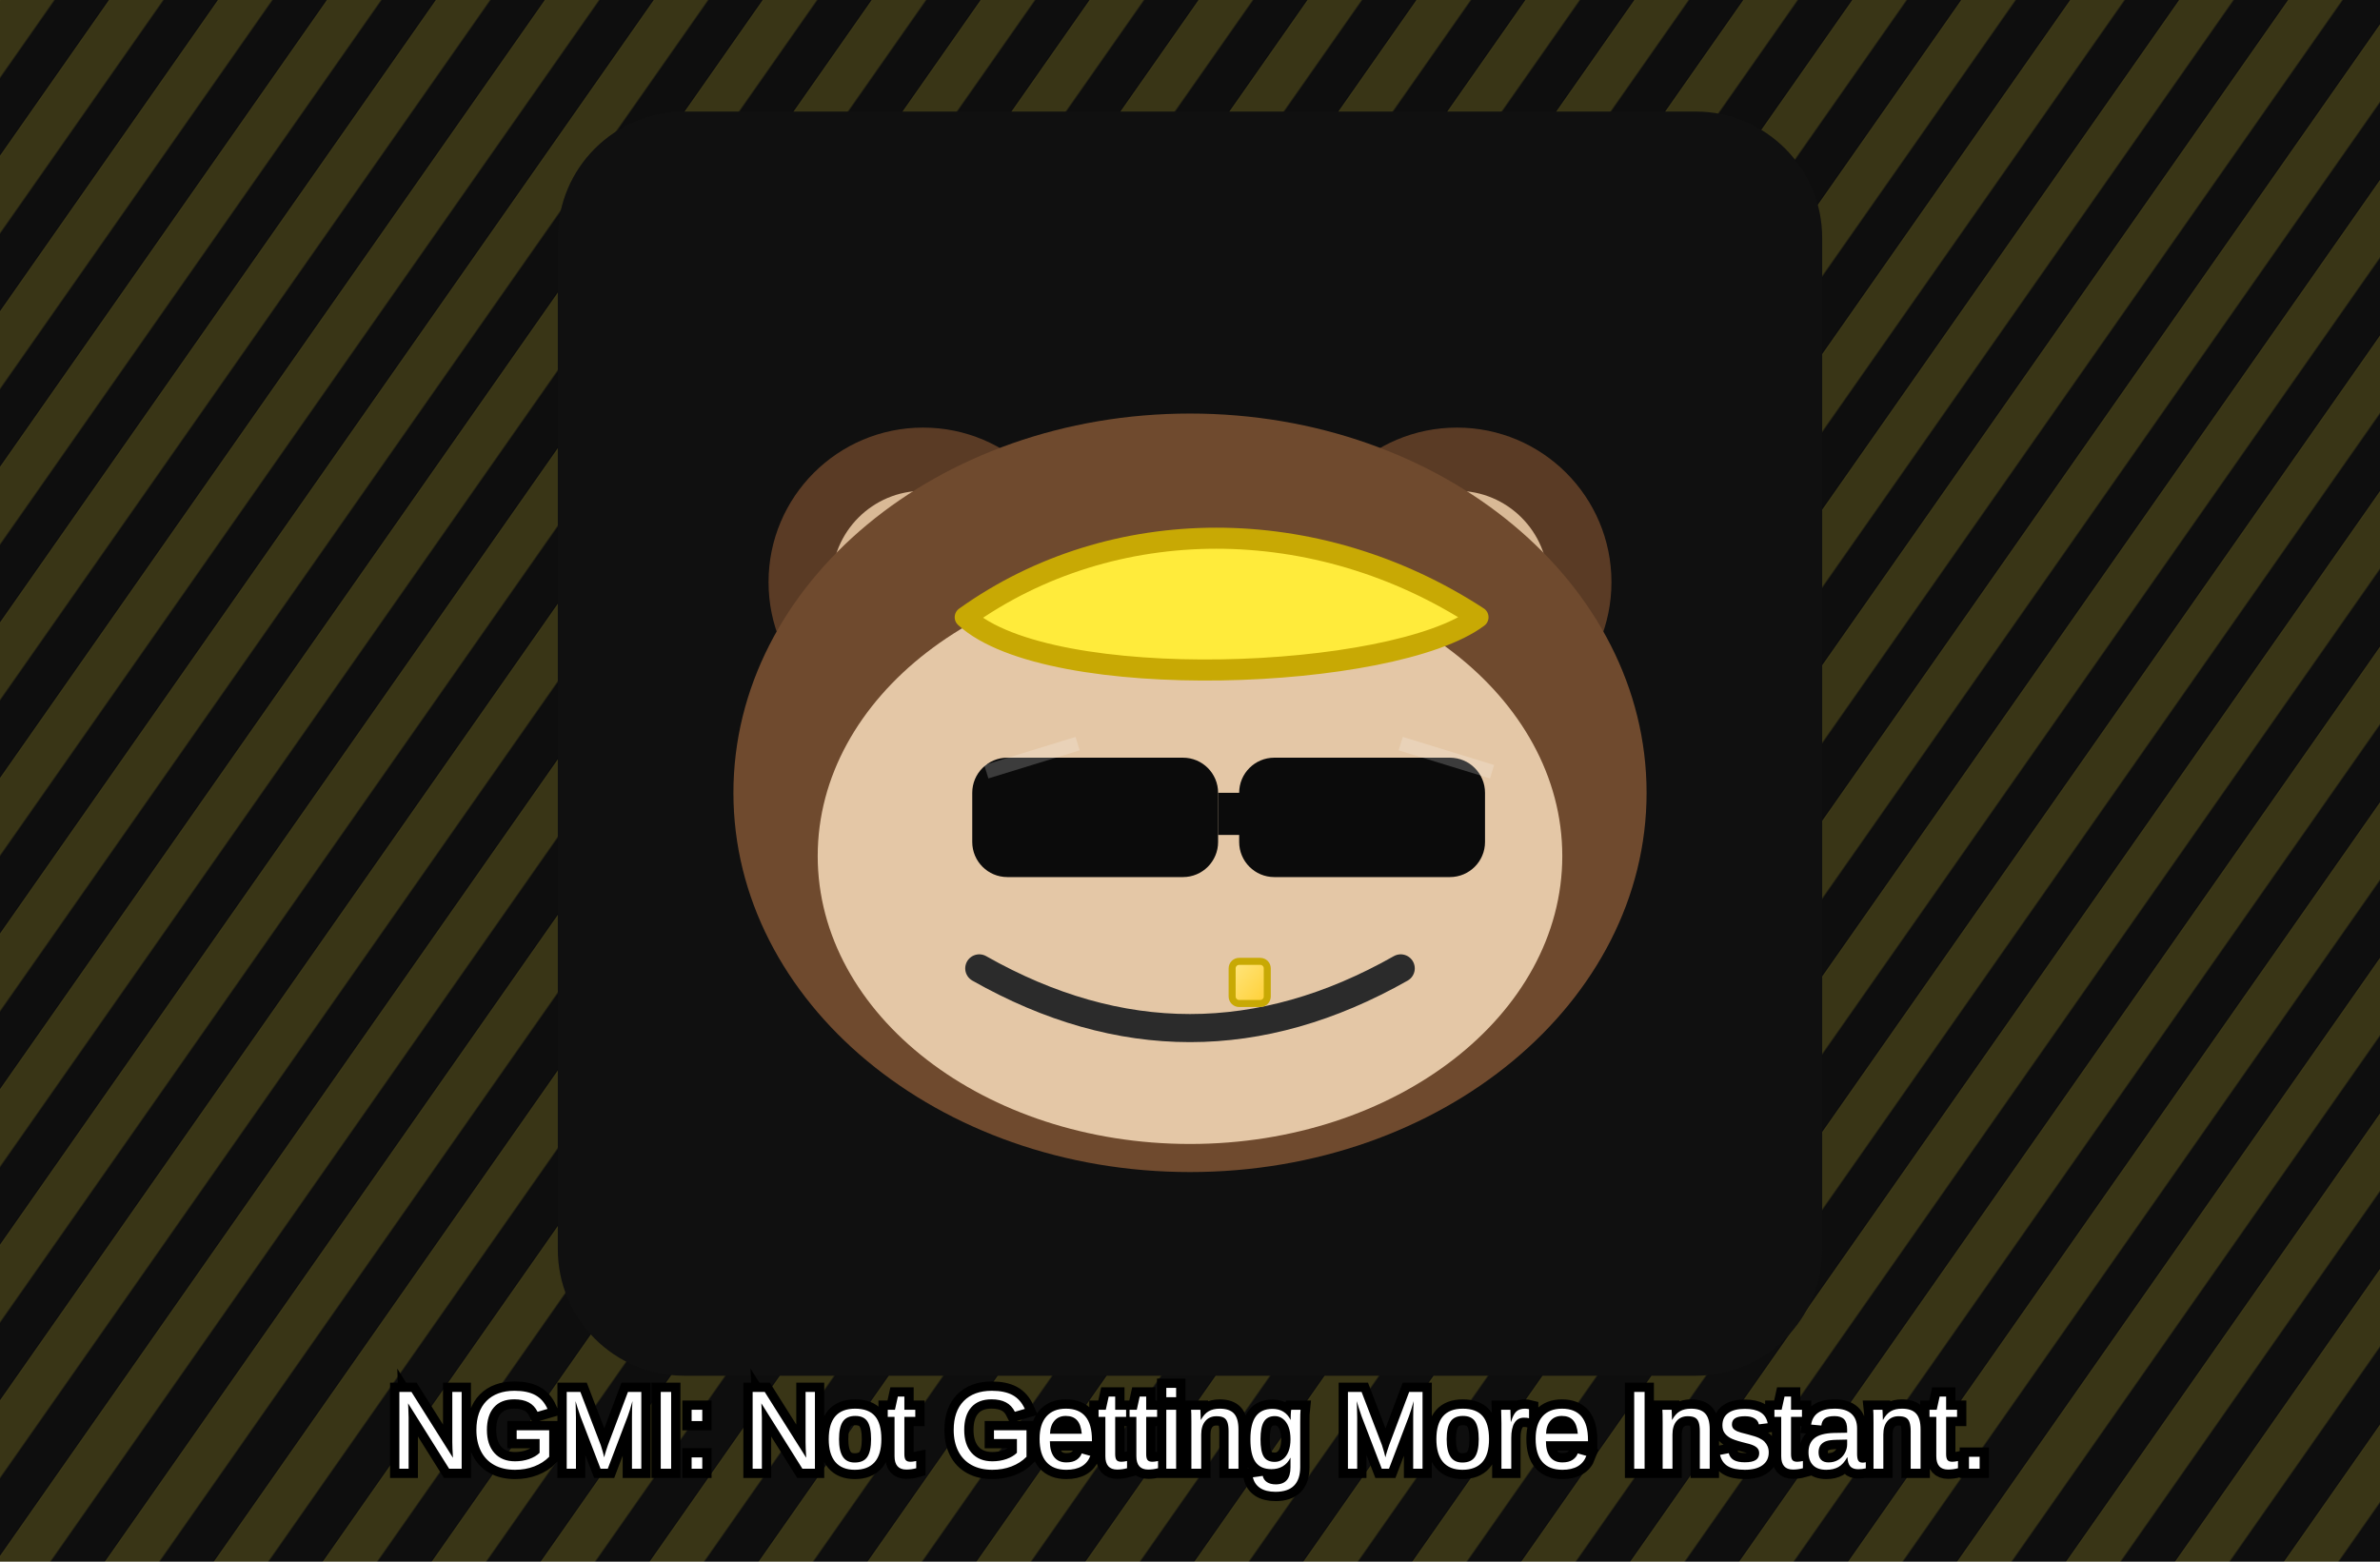
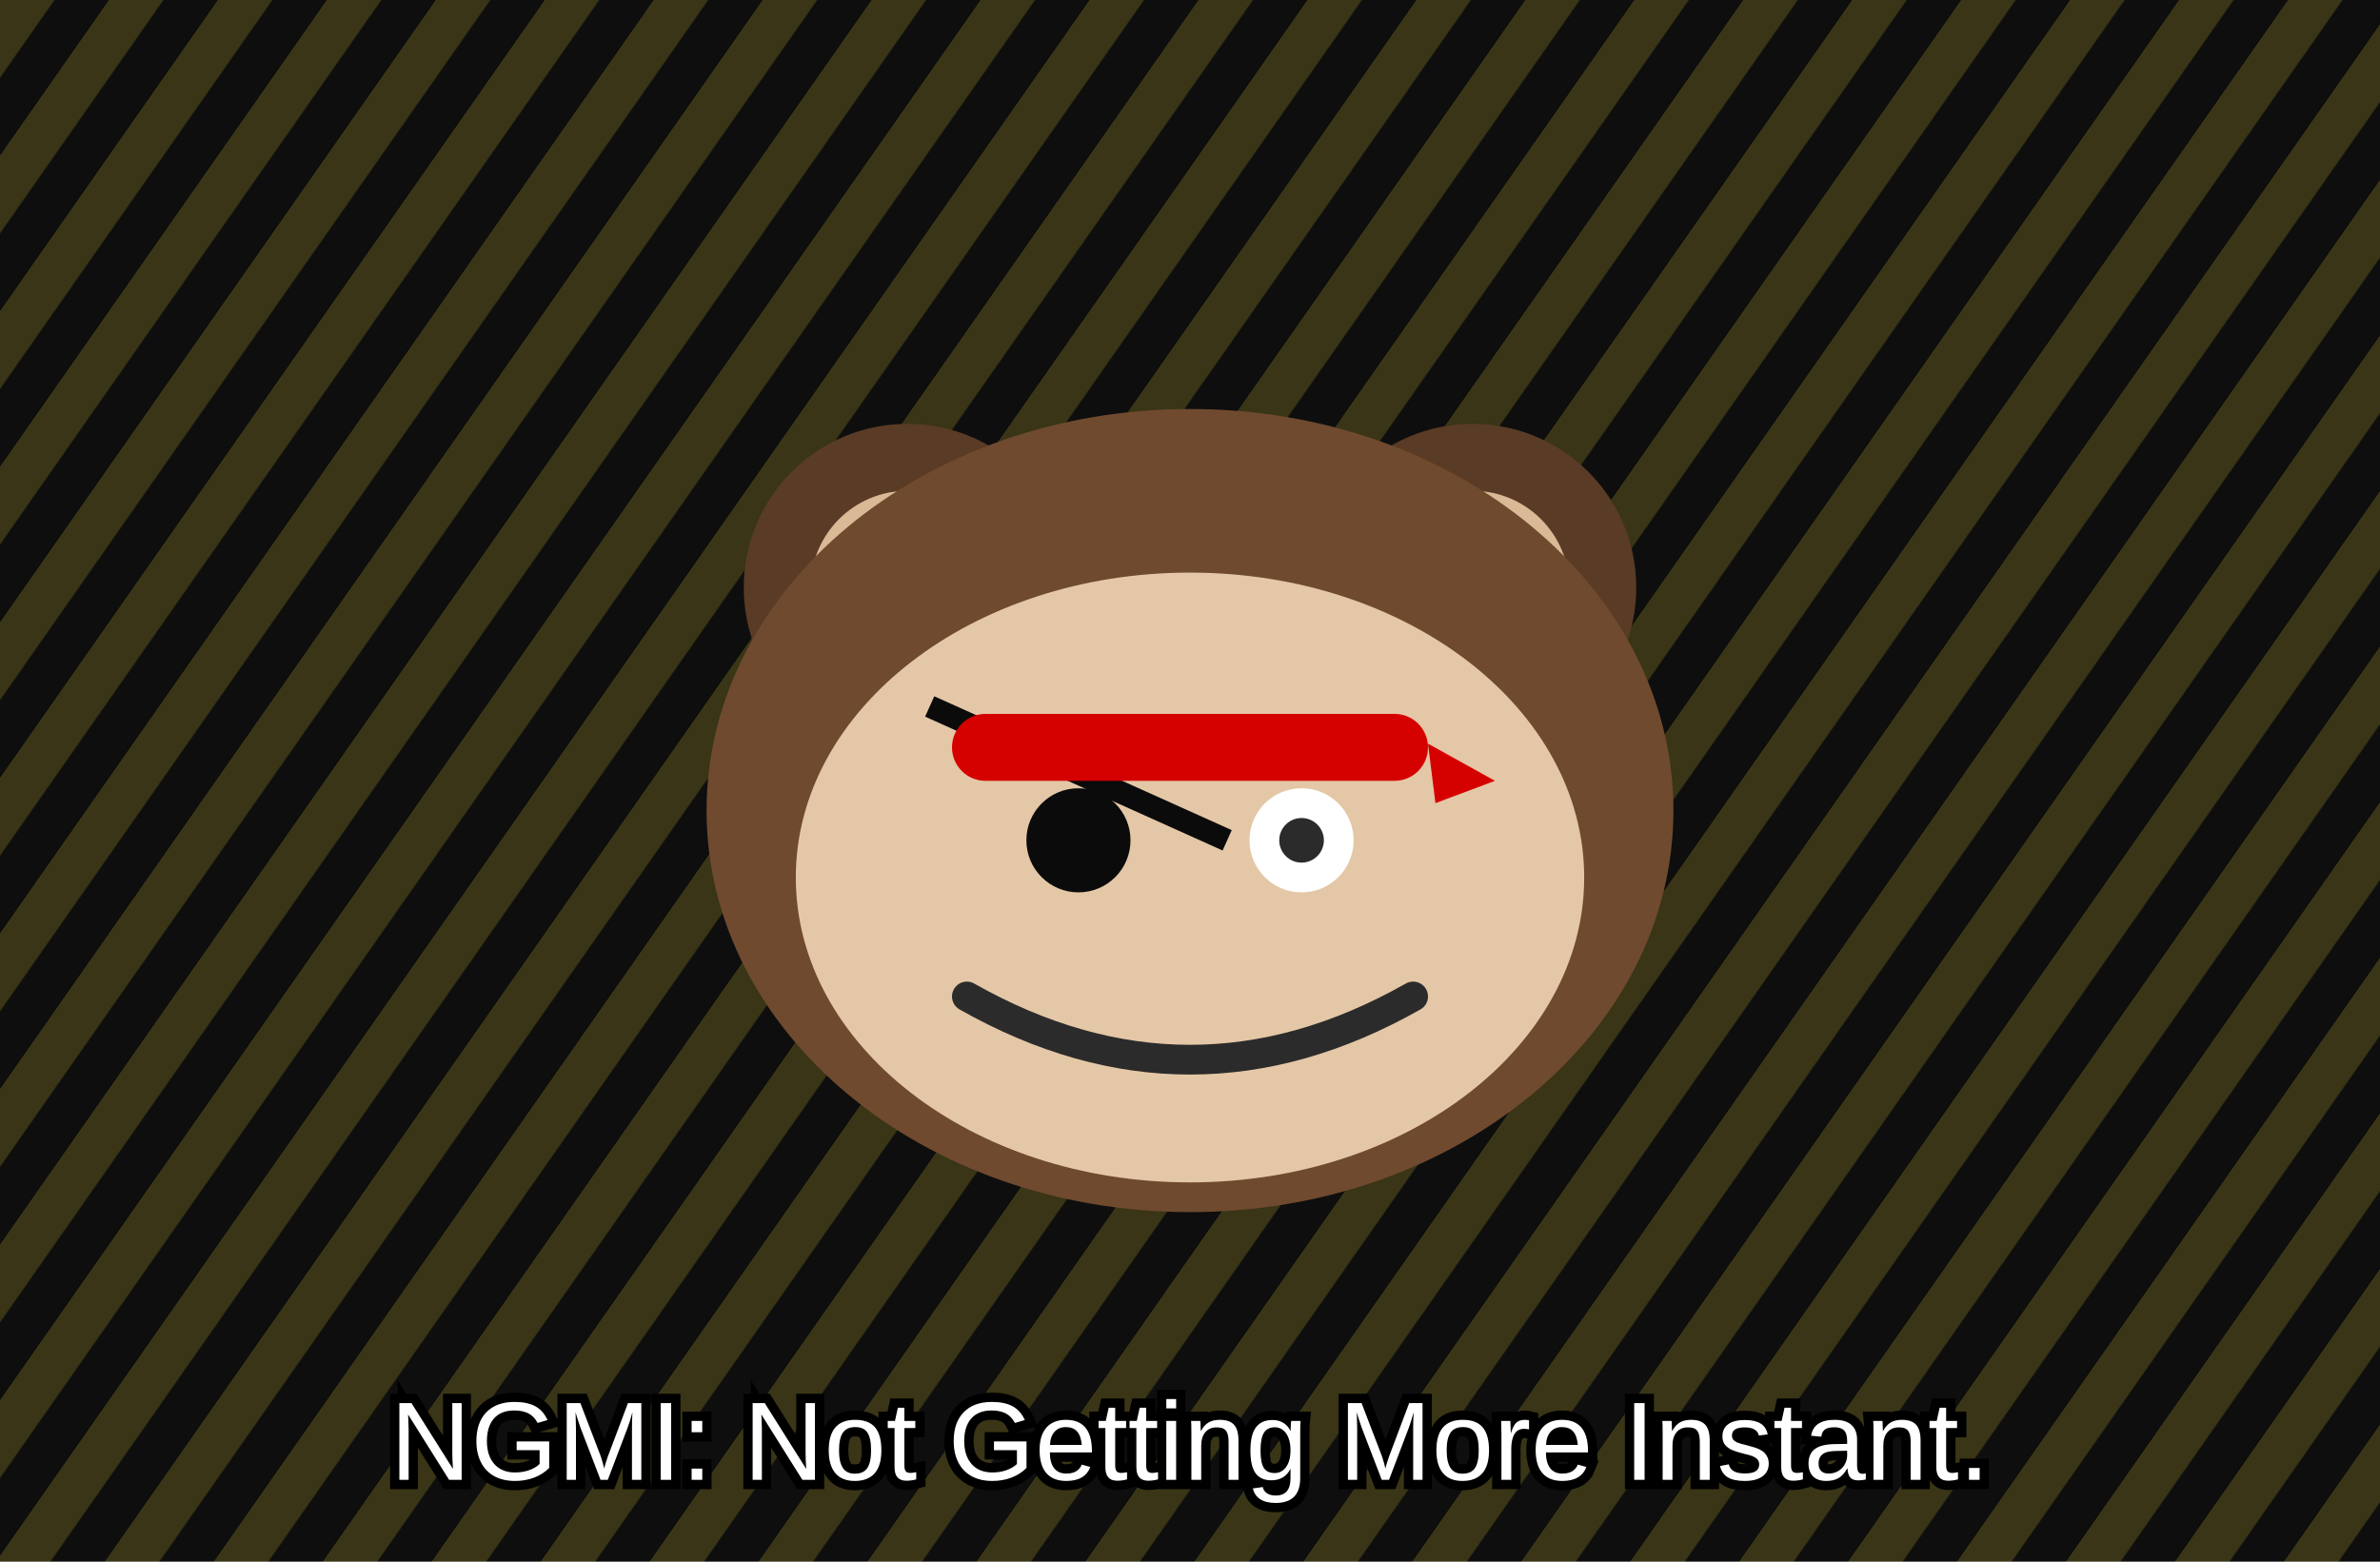
<svg xmlns="http://www.w3.org/2000/svg" viewBox="0 0 640 420">
  <defs>
    <pattern id="stripes" width="24" height="24" patternUnits="userSpaceOnUse" patternTransform="rotate(35)">
      <rect width="24" height="24" fill="#0e0e0e" />
      <rect width="12" height="24" fill="#ffeb3b" opacity=".18" />
    </pattern>
  </defs>
  <rect width="640" height="420" fill="url(#stripes)" />
-   <defs>
-     <linearGradient id="gradSun" x1="0" y1="0" x2="1" y2="1">
-       <stop offset="0" stop-color="#ffe680" />
-       <stop offset="1" stop-color="#ffcf33" />
-     </linearGradient>
-     <symbol id="monkey" viewBox="0 0 360 360">
-       <rect width="360" height="360" rx="36" fill="#101010" />
-       <g transform="translate(20,16)">
-         <circle cx="84" cy="118" r="44" fill="#5a3b25" />
-         <circle cx="236" cy="118" r="44" fill="#5a3b25" />
-         <circle cx="84" cy="118" r="26" fill="#d9b996" />
-         <circle cx="236" cy="118" r="26" fill="#d9b996" />
-         <ellipse cx="160" cy="178" rx="130" ry="108" fill="#6f4a2e" />
-         <ellipse cx="160" cy="196" rx="106" ry="82" fill="#e4c7a6" />
-         <circle cx="130" cy="186" r="14" fill="#fff" />
-         <circle cx="190" cy="186" r="14" fill="#fff" />
-         <circle cx="130" cy="186" r="6" fill="#2b2b2b" />
-         <circle cx="190" cy="186" r="6" fill="#2b2b2b" />
-         <path d="M100 228q60 34 120 0" fill="none" stroke="#2b2b2b" stroke-width="8" stroke-linecap="round" />
-         <rect x="172" y="226" width="10" height="12" rx="2" fill="url(#gradSun)" stroke="#c8a904" stroke-width="2" />
-         <path d="M96 128c42-30 100-30 146 0-24 18-122 22-146 0z" fill="#ffeb3b" stroke="#c8a904" stroke-width="6" stroke-linejoin="round" />
-         <g>
-           <rect x="98" y="168" width="70" height="34" rx="10" fill="#0b0b0b" />
-           <rect x="174" y="168" width="70" height="34" rx="10" fill="#0b0b0b" />
-           <rect x="168" y="178" width="12" height="12" fill="#0b0b0b" />
-           <path d="M102 172l26-8m118 8l-26-8" stroke="#ffffff" stroke-opacity=".2" stroke-width="4" />
-         </g>
-       </g>
-     </symbol>
-   </defs>
-   <g transform="translate(150,30)">
-     <use href="#monkey" x="0" y="0" width="340" height="340" />
-     <animateTransform attributeName="transform" type="skewX" values="0;4;0;-4;0" dur="6s" repeatCount="indefinite" />
+   <g transform="translate(160,40)">
+     <g>
+       <circle cx="84" cy="118" r="44" fill="#5a3b25" />
+       <circle cx="236" cy="118" r="44" fill="#5a3b25" />
+       <circle cx="84" cy="118" r="26" fill="#d9b996" />
+       <circle cx="236" cy="118" r="26" fill="#d9b996" />
+       <ellipse cx="160" cy="178" rx="130" ry="108" fill="#6f4a2e" />
+       <ellipse cx="160" cy="196" rx="106" ry="82" fill="#e4c7a6" />
+     </g>
+     <circle cx="190" cy="186" r="14" fill="#fff" />
+     <circle cx="190" cy="186" r="6" fill="#2b2b2b" />
+     <circle cx="130" cy="186" r="14" fill="#0b0b0b" />
+     <path d="M90 150l80 36" stroke="#0b0b0b" stroke-width="6" />
+     <rect x="96" y="152" width="128" height="18" rx="9" fill="#d50000" />
+     <polygon id="tail" points="224,160 242,170 226,176" fill="#d50000">
+       <animateTransform attributeName="transform" type="rotate" values="0 224 160;10 224 160;0 224 160;-10 224 160;0 224 160" dur="5s" repeatCount="indefinite" />
+     </polygon>
+     <path d="M100 228q60 34 120 0" fill="none" stroke="#2b2b2b" stroke-width="8" stroke-linecap="round" />
  </g>
-   <text x="320" y="395" text-anchor="middle" font-family="Impact, system-ui, Arial, sans-serif" font-size="30" stroke="#000" stroke-width="5" paint-order="stroke" fill="#fff">NGMI: Not Getting More Instant.</text>
+   <text x="320" y="398" text-anchor="middle" font-family="Impact, system-ui, Arial, sans-serif" font-size="30" stroke="#000" stroke-width="5" paint-order="stroke" fill="#fff">NGMI: Not Getting More Instant.</text>
</svg>
